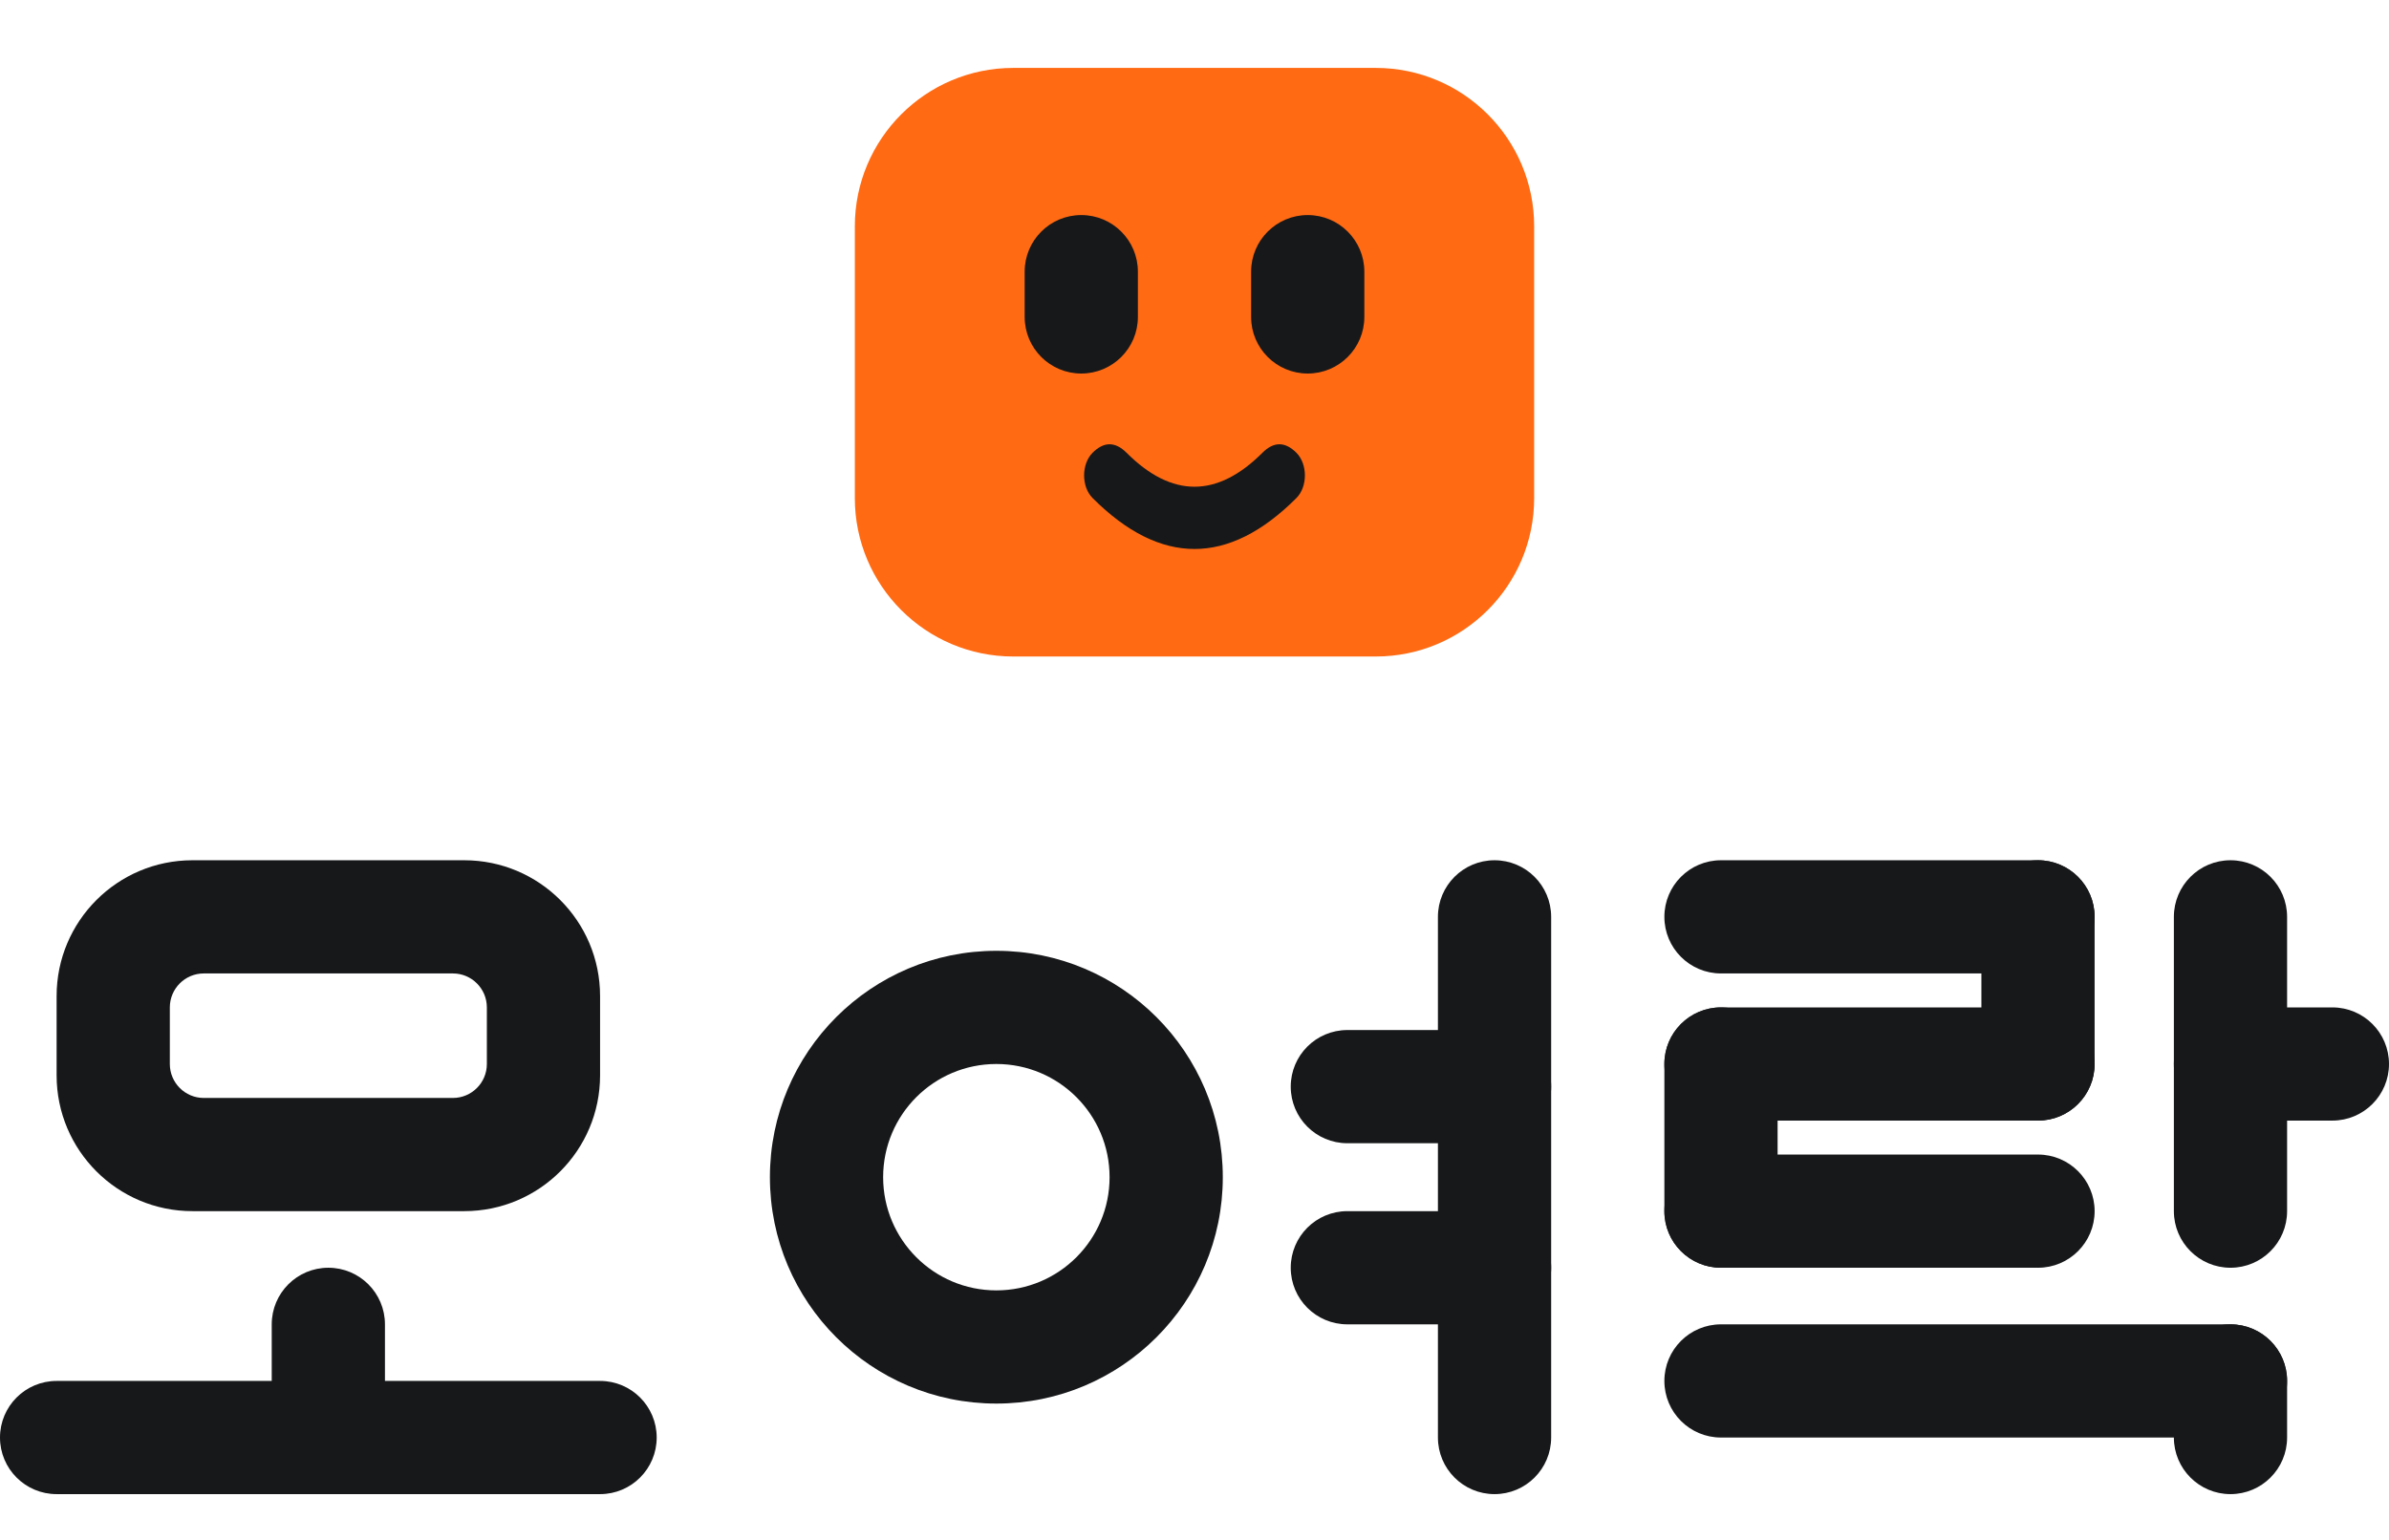
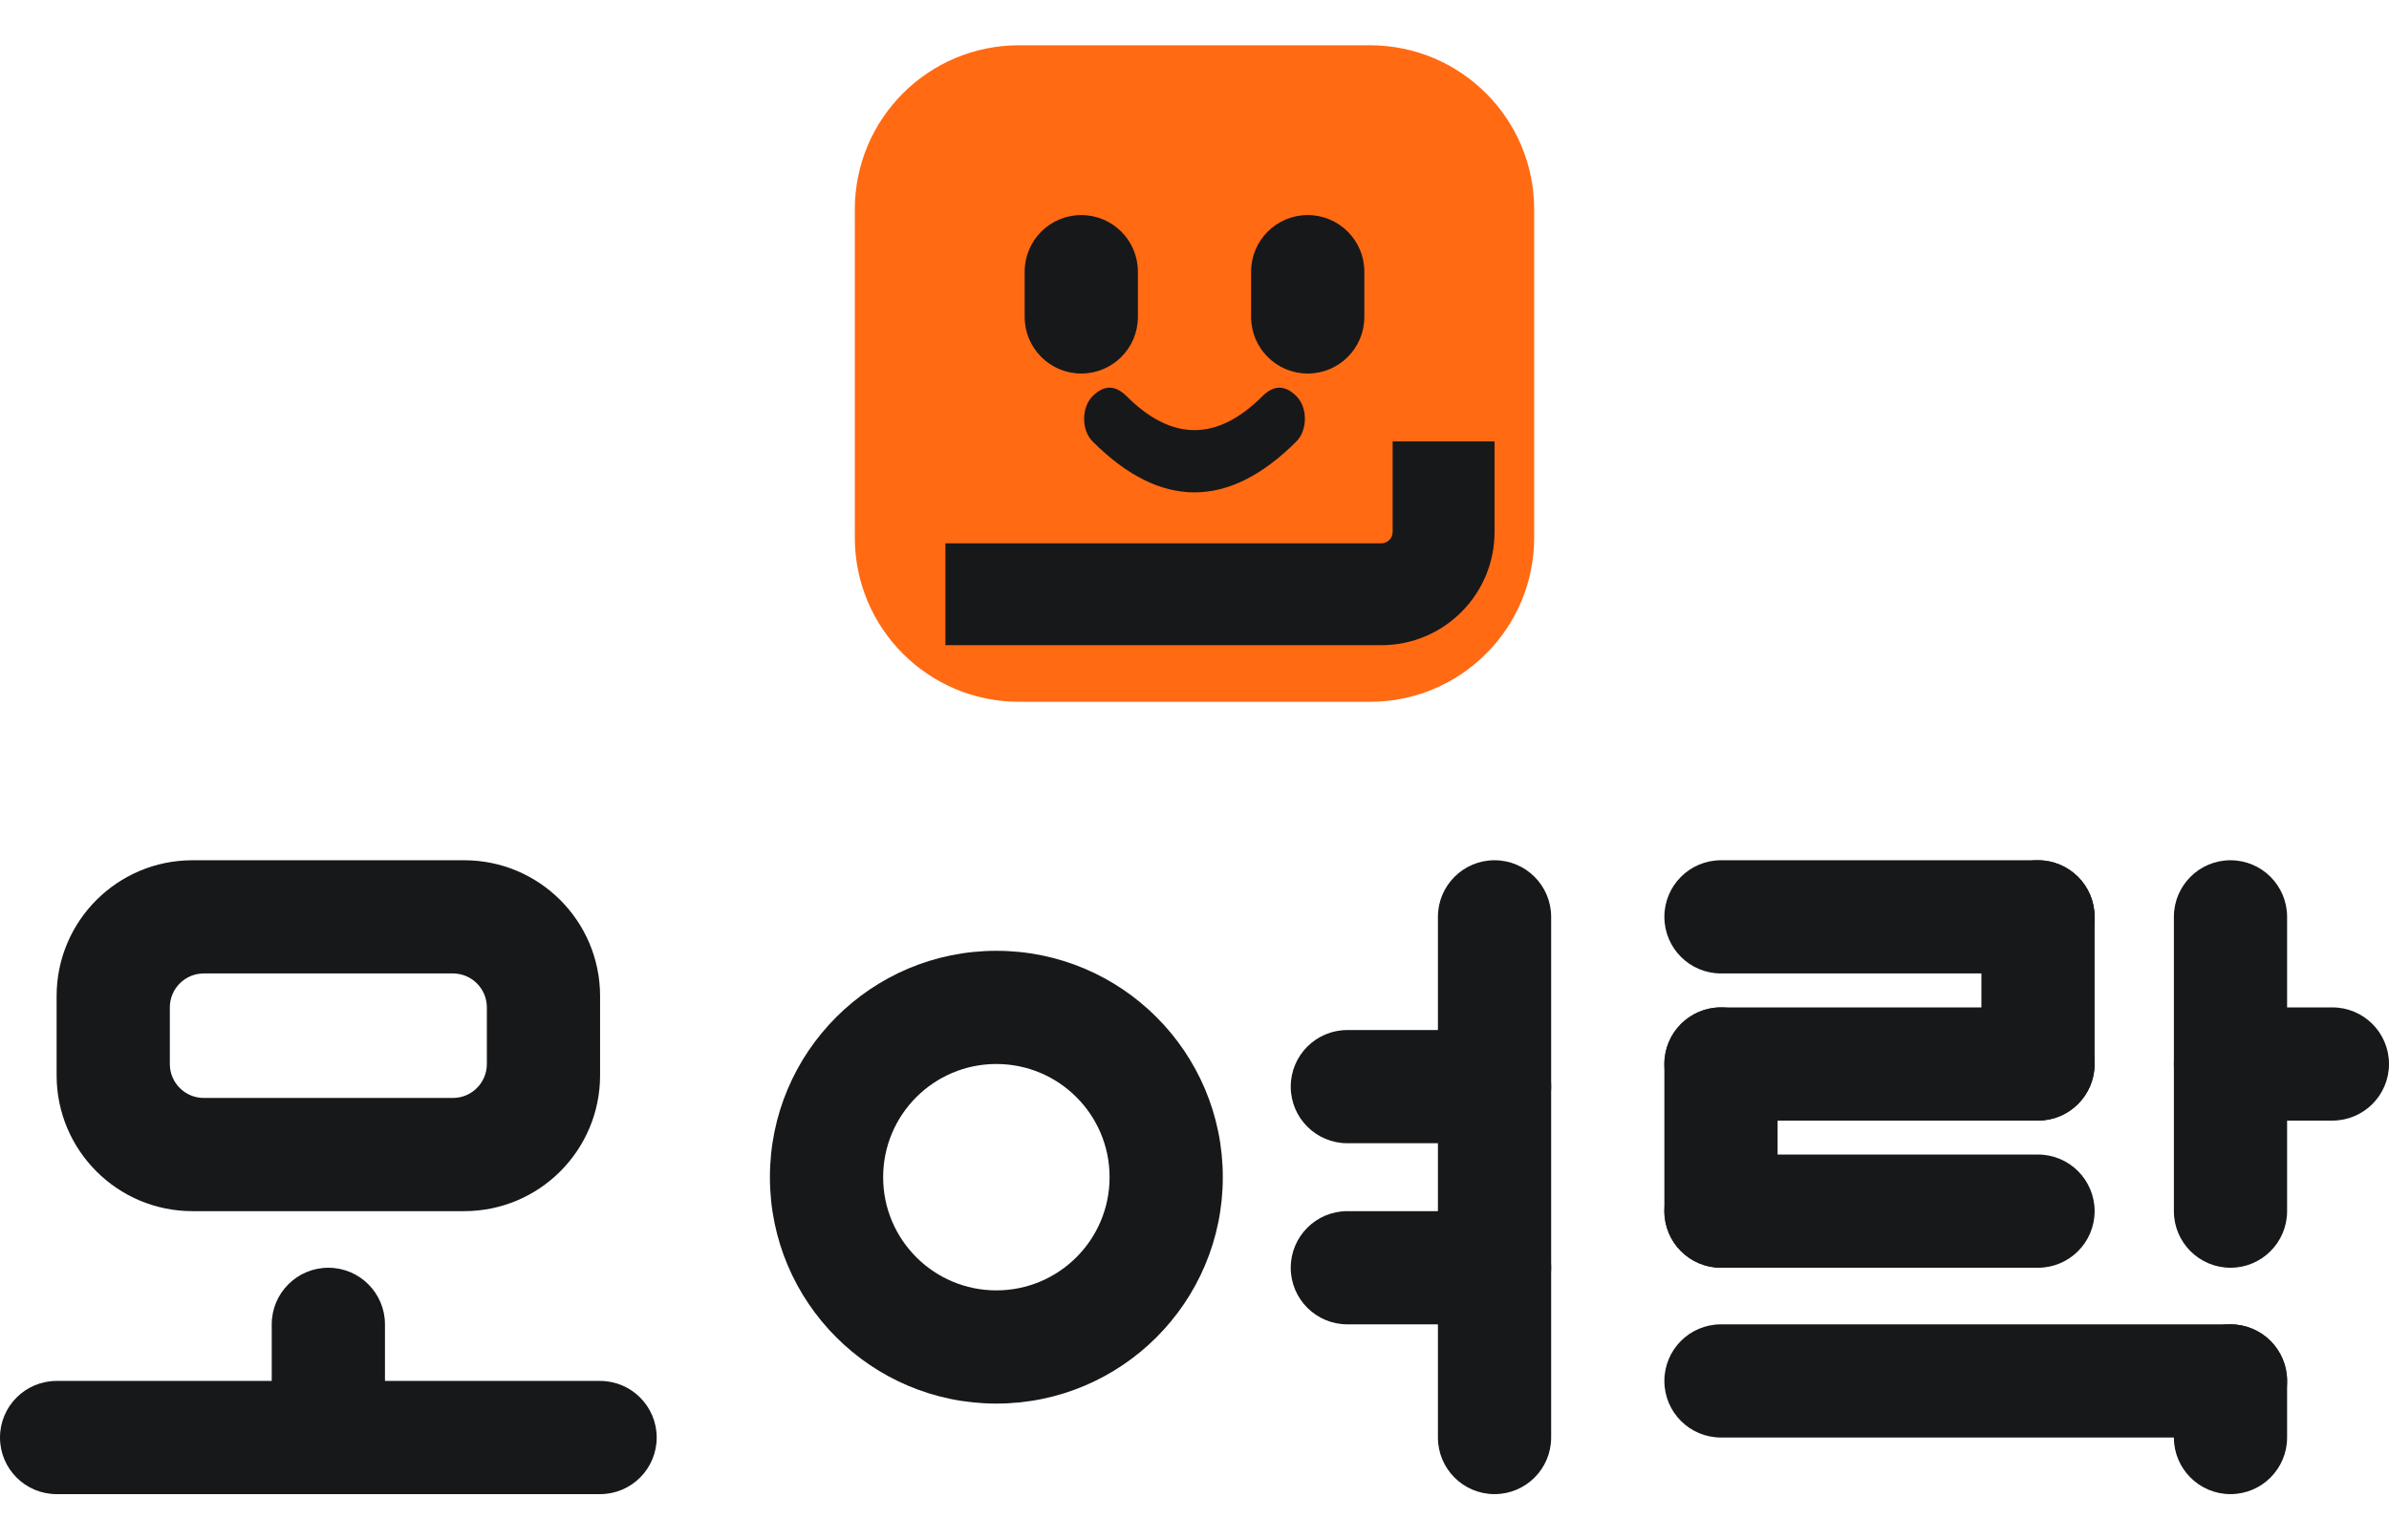
<svg xmlns="http://www.w3.org/2000/svg" width="211" height="136" viewBox="0 0 211 136" role="img" aria-label="모여락 A — 둥근 만남 세로형">
  <g transform="translate(73.5 0)">
-     <path fill="#FF6A13" d="M16 6 H48 A14 14 0 0 1 62 20 V44 A14 14 0 0 1 48 58 H16 A14 14 0 0 1 2 44 V20 A14 14 0 0 1 16 6 Z" />
-     <path fill="#17181A" d="M22 19 H22 A5 5 0 0 1 27 24 V28 A5 5 0 0 1 22 33 H22 A5 5 0 0 1 17 28 V24 A5 5 0 0 1 22 19 Z M42 19 H42 A5 5 0 0 1 47 24 V28 A5 5 0 0 1 42 33 H42 A5 5 0 0 1 37 28 V24 A5 5 0 0 1 42 19 Z M23 40 C24 39 25 39 26 40 Q32 46 38 40 C39 39 40 39 41 40 C42 41 42 43 41 44 Q32 53 23 44 C22 43 22 41 23 40 Z" />
+     <path fill="#FF6A13" d="M16.5 4 H47.5 A14.5 14.5 0 0 1 62 18.5 V47.5 A14.5 14.5 0 0 1 47.5 62 H16.5 A14.5 14.5 0 0 1 2 47.5 V18.5 A14.5 14.5 0 0 1 16.5 4 Z" />
+     <path fill="#17181A" d="M22 19 H22 A5 5 0 0 1 27 24 V28 A5 5 0 0 1 22 33 H22 A5 5 0 0 1 17 28 V24 A5 5 0 0 1 22 19 Z M42 19 H42 A5 5 0 0 1 47 24 V28 A5 5 0 0 1 42 33 H42 A5 5 0 0 1 37 28 V24 A5 5 0 0 1 42 19 Z M23 35 C24 34 25 34 26 35 Q32 41 38 35 C39 34 40 34 41 35 C42 36 42 38 41 39 Q32 48 23 39 C22 38 22 36 23 35 Z M10 48 H48.5 A1 1 0 0 0 49.5 47 V39 H58.5 V47 A10 10 0 0 1 48.5 57 H10 Z" />
  </g>
  <g transform="translate(0 72)">
    <path fill="#17181A" fill-rule="evenodd" d="M17 4 H41 A12 12 0 0 1 53 16 V23 A12 12 0 0 1 41 35 H17 A12 12 0 0 1 5 23 V16 A12 12 0 0 1 17 4 Z M18 14 H40 A3 3 0 0 1 43 17 V22 A3 3 0 0 1 40 25 H18 A3 3 0 0 1 15 22 V17 A3 3 0 0 1 18 14 Z" />
    <path fill="#17181A" d="M34 45 L34 55 A5 5 0 0 1 24 55 L24 45 A5 5 0 0 1 34 45 Z" />
    <path fill="#17181A" d="M5 50 L53 50 A5 5 0 0 1 53 60 L5 60 A5 5 0 0 1 5 50 Z" />
    <g transform="translate(68 0)">
      <path fill="#17181A" fill-rule="evenodd" d="M0 32 A20 20 0 1 0 40 32 A20 20 0 1 0 0 32 Z M10 32 A10 10 0 1 0 30 32 A10 10 0 1 0 10 32 Z" />
      <path fill="#17181A" d="M69 9 L69 55 A5 5 0 0 1 59 55 L59 9 A5 5 0 0 1 69 9 Z" />
      <path fill="#17181A" d="M51 19 L64 19 A5 5 0 0 1 64 29 L51 29 A5 5 0 0 1 51 19 Z" />
      <path fill="#17181A" d="M51 35 L64 35 A5 5 0 0 1 64 45 L51 45 A5 5 0 0 1 51 35 Z" />
    </g>
    <g transform="translate(147 0)">
      <path fill="#17181A" d="M5 4 L33 4 A5 5 0 0 1 33 14 L5 14 A5 5 0 0 1 5 4 Z" />
      <path fill="#17181A" d="M38 9 L38 22 A5 5 0 0 1 28 22 L28 9 A5 5 0 0 1 38 9 Z" />
      <path fill="#17181A" d="M33 27 L5 27 A5 5 0 0 1 5 17 L33 17 A5 5 0 0 1 33 27 Z" />
      <path fill="#17181A" d="M10 22 L10 35 A5 5 0 0 1 0 35 L0 22 A5 5 0 0 1 10 22 Z" />
      <path fill="#17181A" d="M5 30 L33 30 A5 5 0 0 1 33 40 L5 40 A5 5 0 0 1 5 30 Z" />
      <path fill="#17181A" d="M55 9 L55 35 A5 5 0 0 1 45 35 L45 9 A5 5 0 0 1 55 9 Z" />
      <path fill="#17181A" d="M50 17 L59 17 A5 5 0 0 1 59 27 L50 27 A5 5 0 0 1 50 17 Z" />
      <path fill="#17181A" d="M5 45 L50 45 A5 5 0 0 1 50 55 L5 55 A5 5 0 0 1 5 45 Z" />
      <path fill="#17181A" d="M55 50 L55 55 A5 5 0 0 1 45 55 L45 50 A5 5 0 0 1 55 50 Z" />
    </g>
  </g>
</svg>
